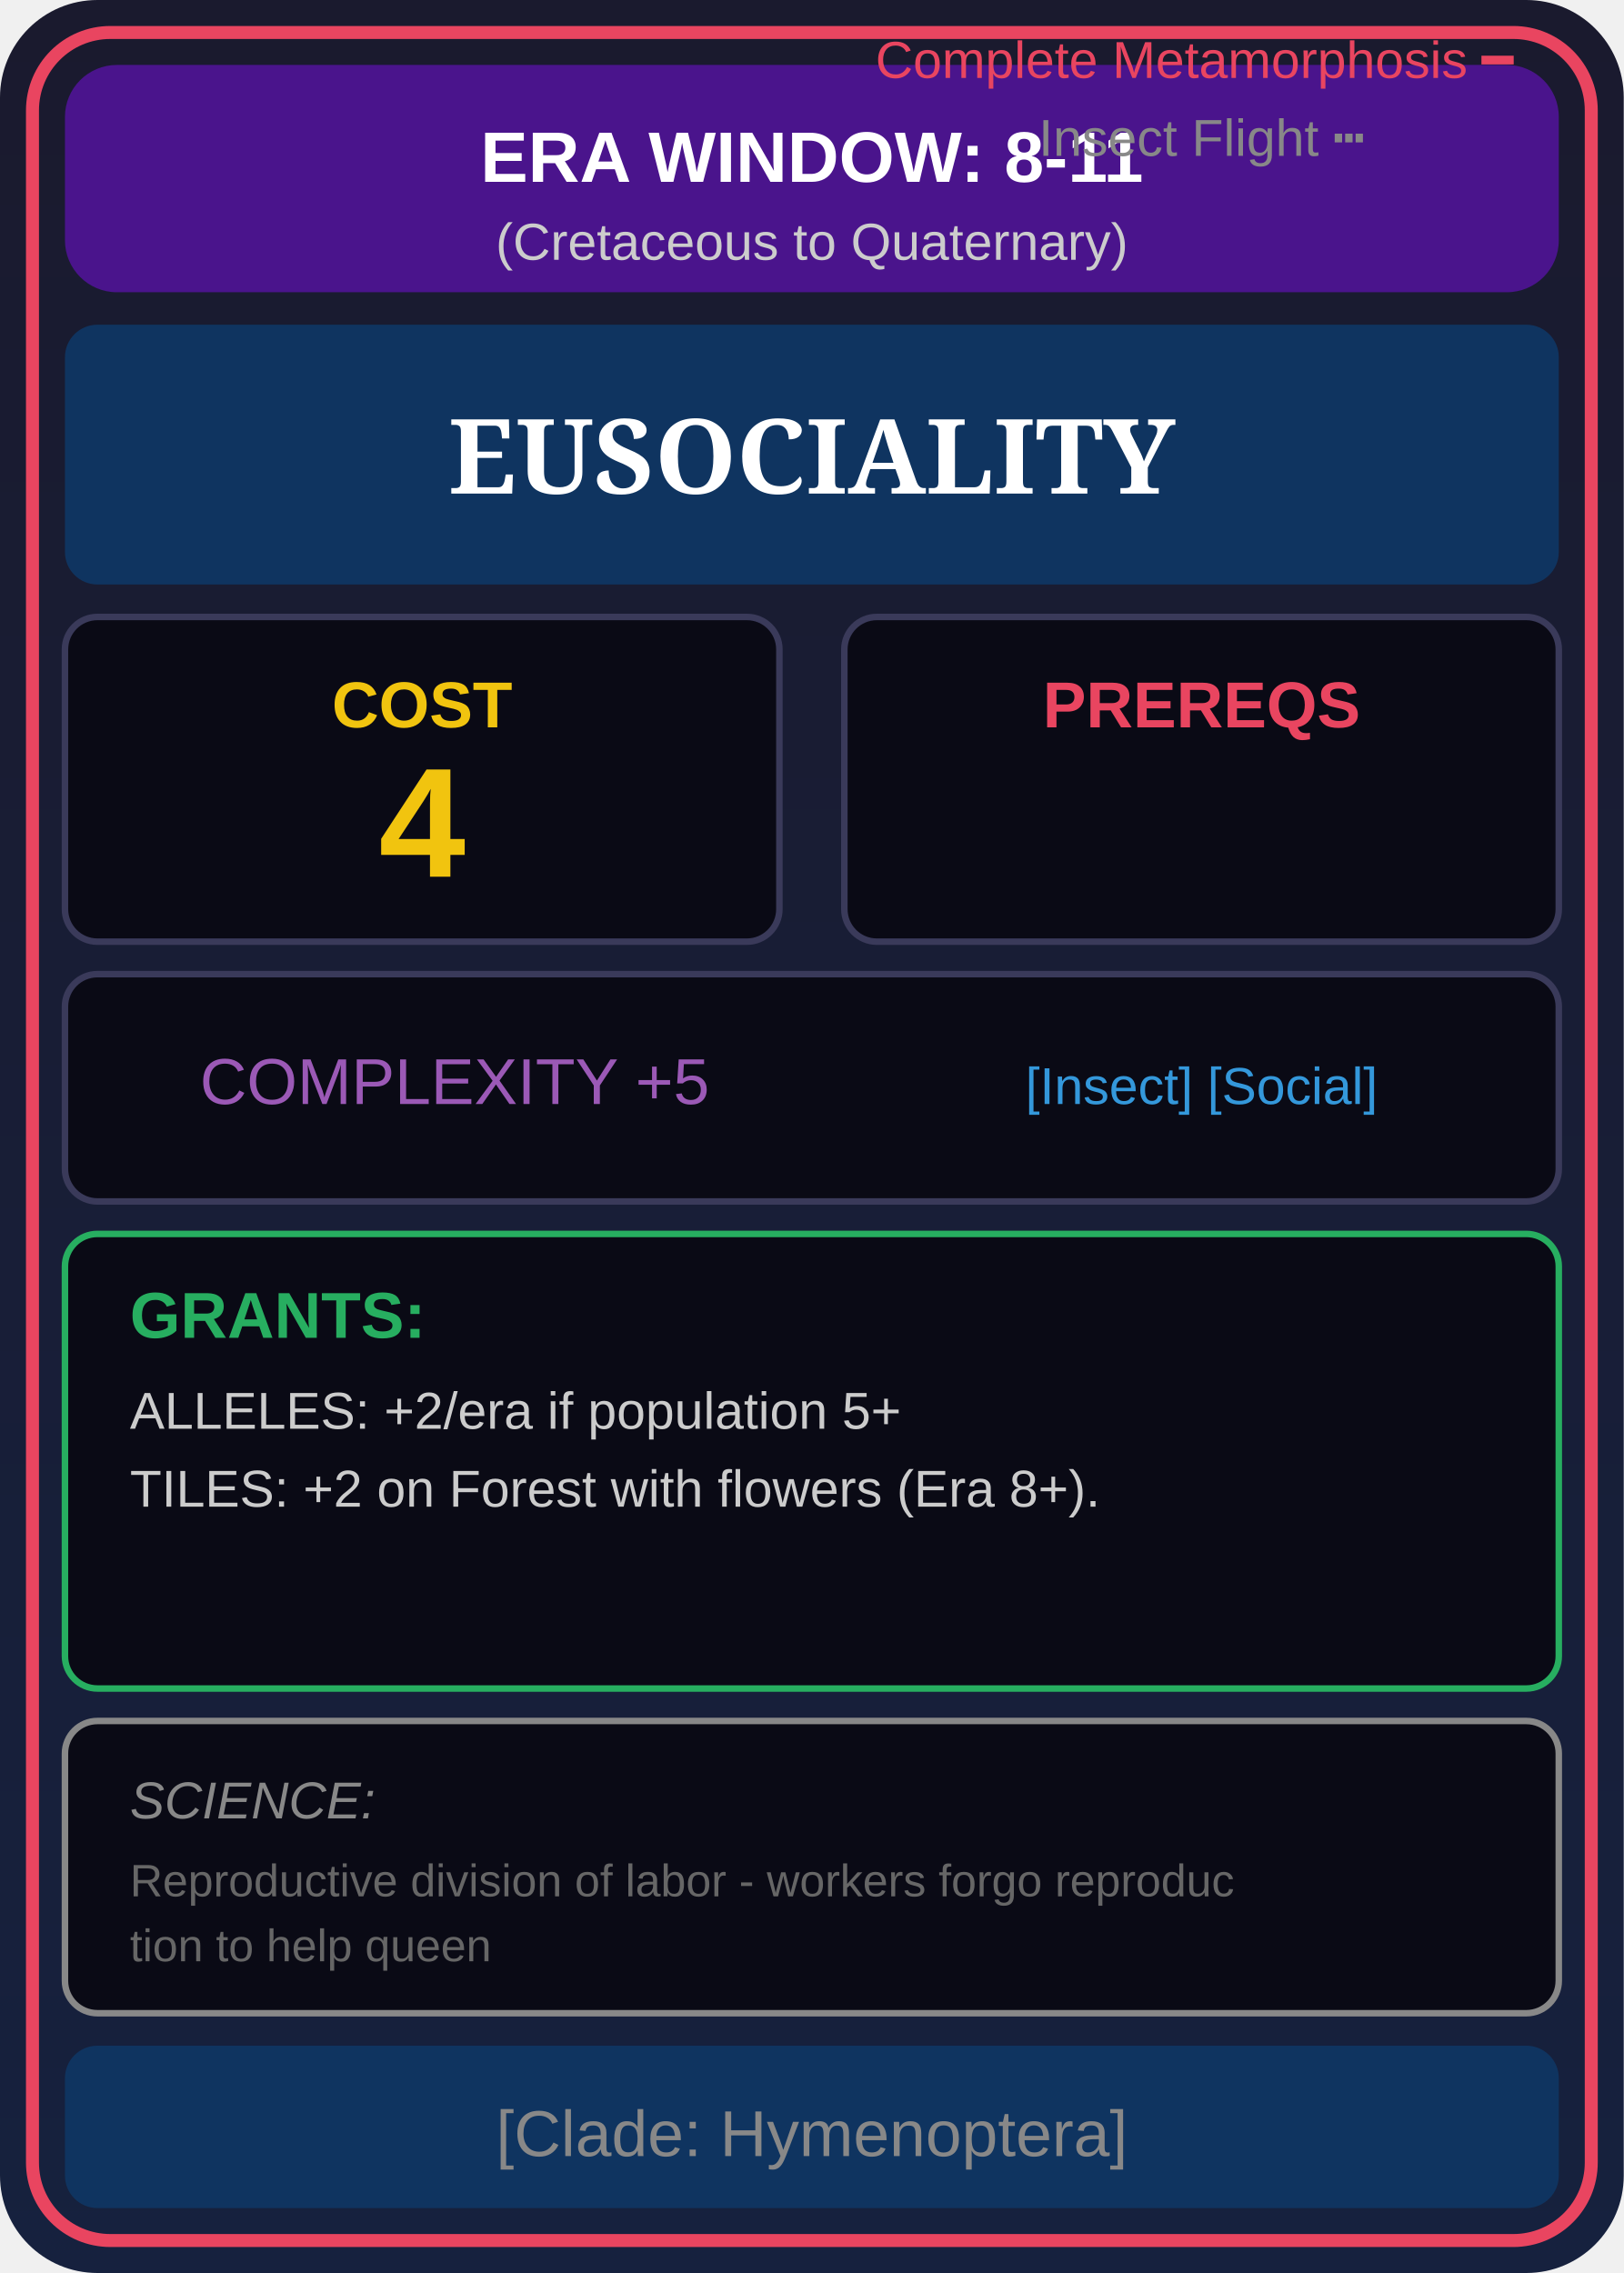
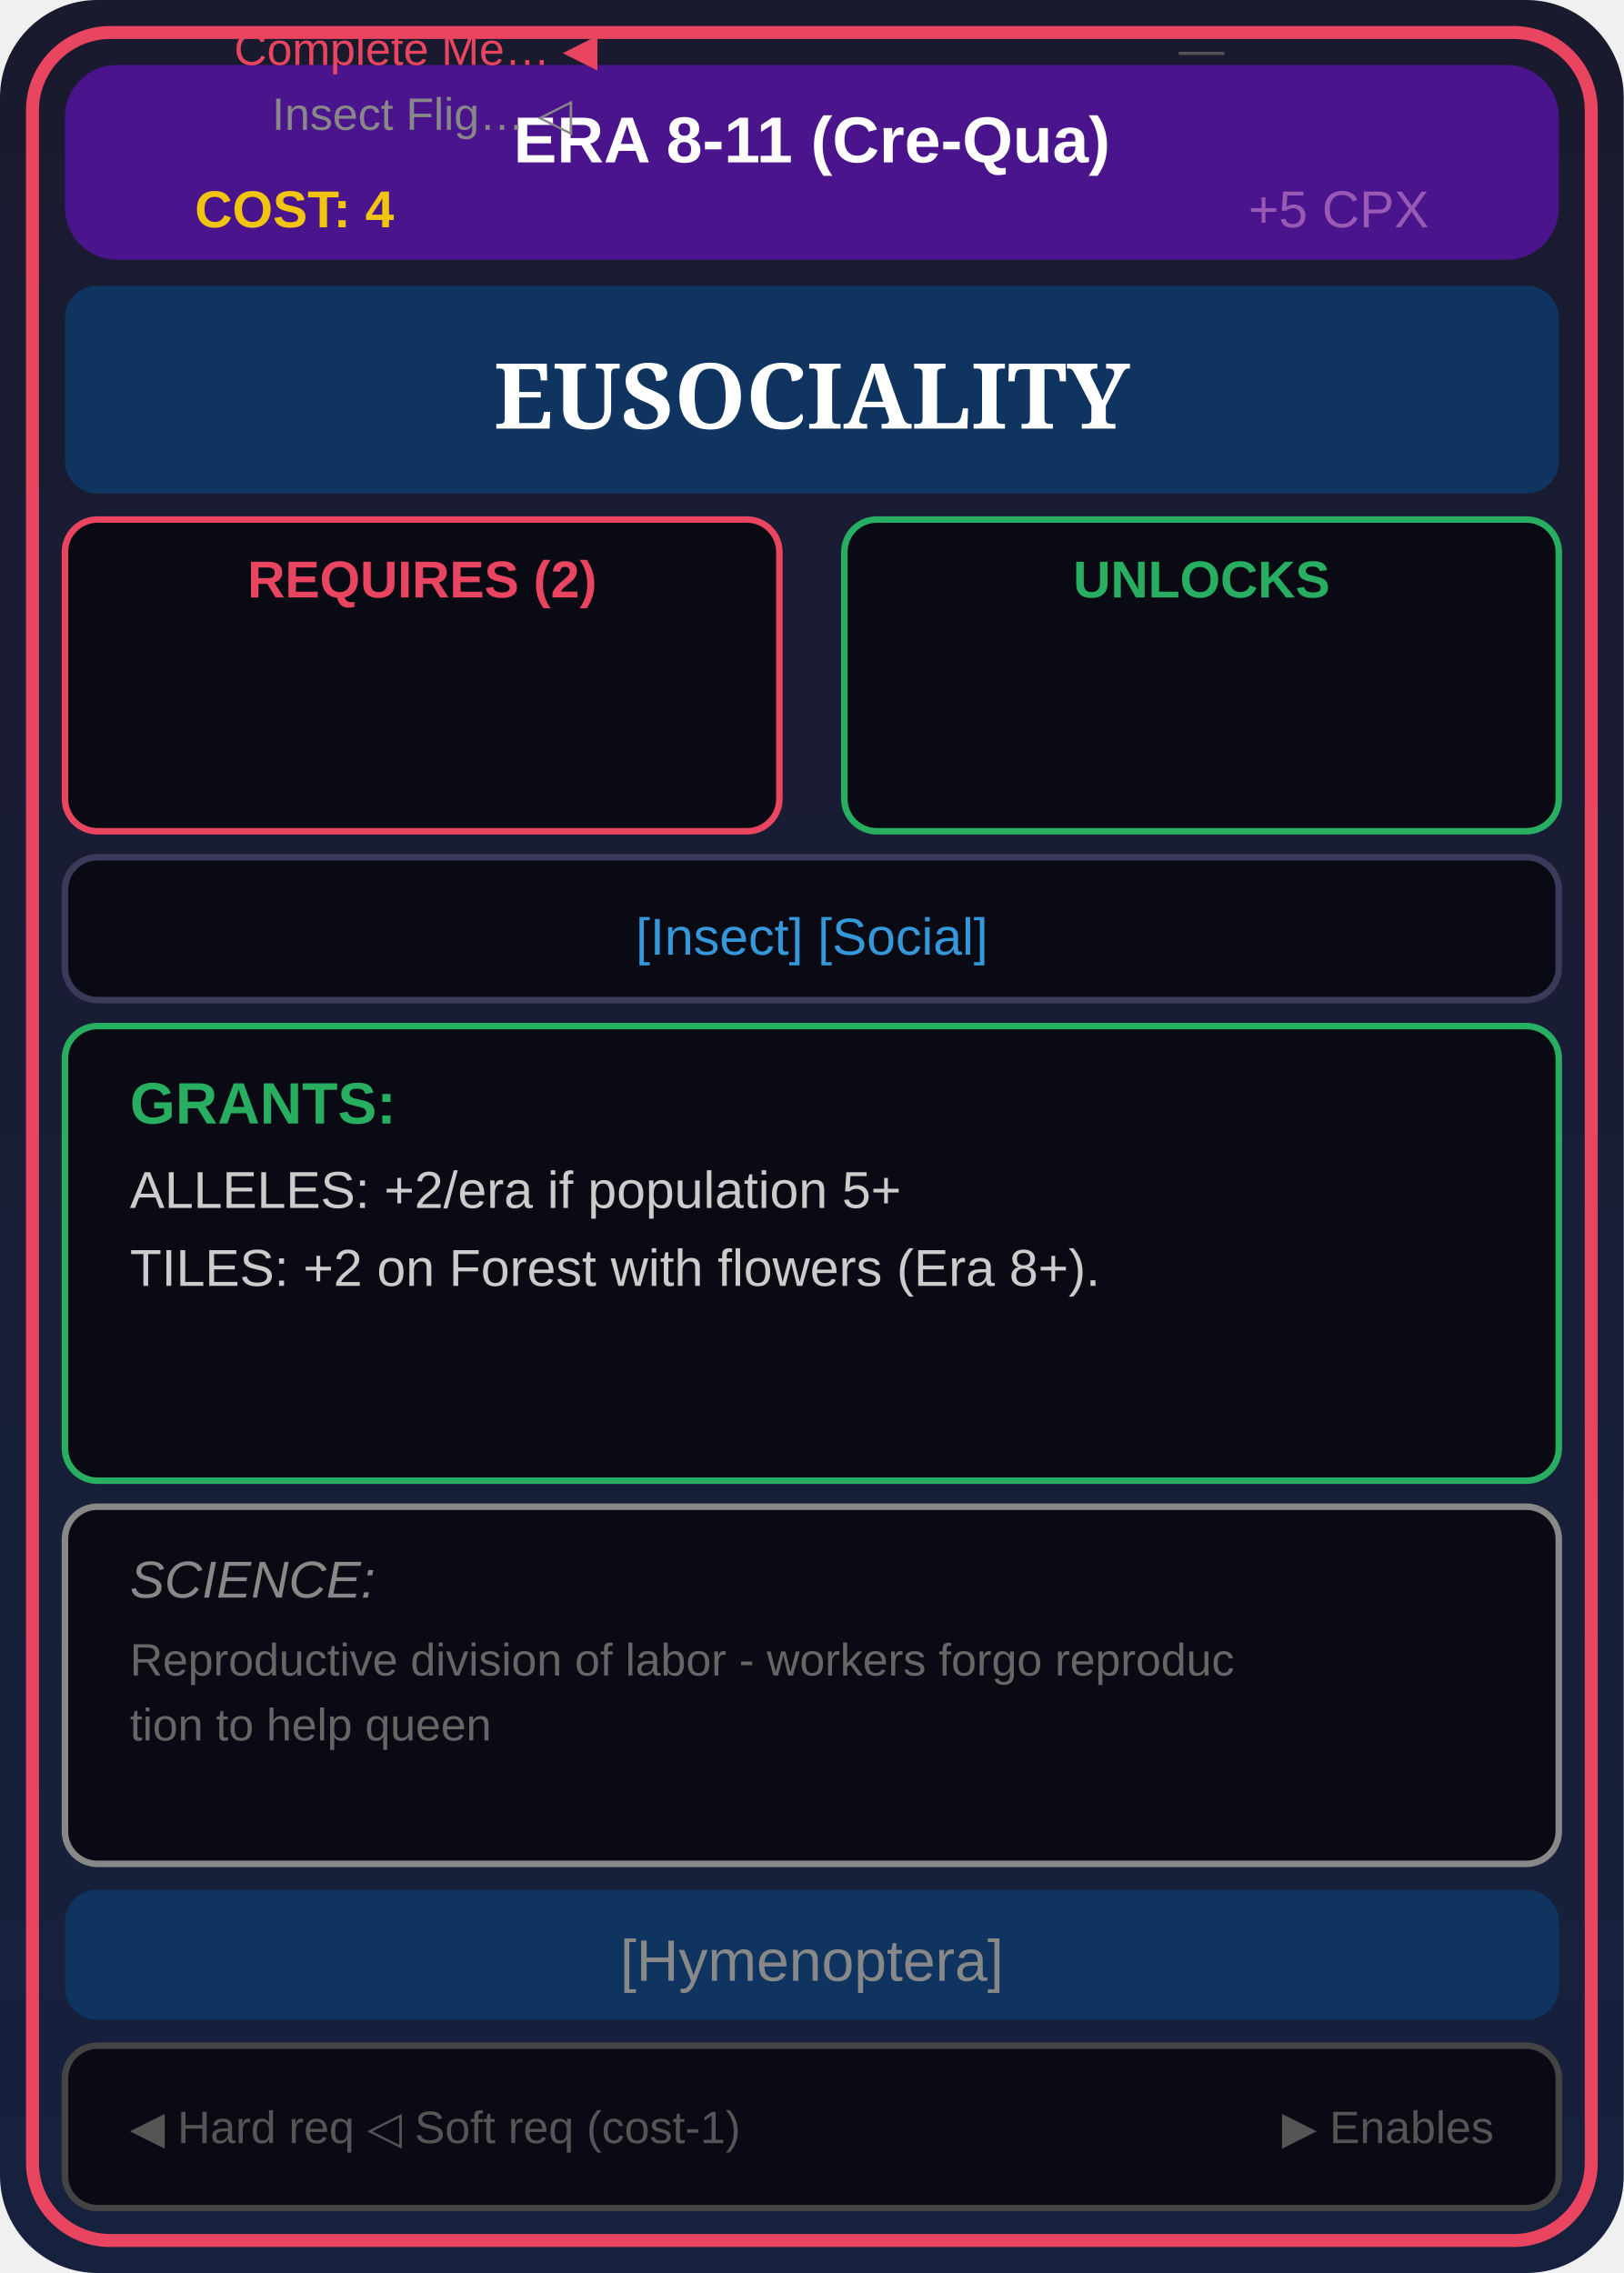
<svg xmlns="http://www.w3.org/2000/svg" viewBox="0 0 250 350" width="250" height="350">
  <defs>
    <linearGradient id="cardBg" x1="0%" y1="0%" x2="0%" y2="100%">
      <stop offset="0%" style="stop-color:#1a1a2e" />
      <stop offset="100%" style="stop-color:#16213e" />
    </linearGradient>
    <linearGradient id="eraGrad" x1="0%" y1="0%" x2="100%" y2="0%">
      <stop offset="0%" style="stop-color:#4a148c" />
      <stop offset="100%" style="stop-color:#4a148c" />
    </linearGradient>
  </defs>
  <rect width="250" height="350" fill="url(#cardBg)" rx="15" />
  <rect x="5" y="5" width="240" height="340" fill="none" stroke="#e94560" stroke-width="2" rx="12" />
-   <rect x="10" y="10" width="230" height="35" fill="url(#eraGrad)" rx="8" />
-   <text x="125" y="28" font-family="Arial" font-size="11" fill="#fff" text-anchor="middle" font-weight="bold">ERA WINDOW: 8-11</text>
-   <text x="125" y="40" font-family="Arial" font-size="8" fill="#ccc" text-anchor="middle">(Cretaceous to Quaternary)</text>
-   <rect x="10" y="50" width="230" height="40" fill="#0f3460" rx="5" />
-   <text x="125" y="76" font-family="Georgia" font-size="16" fill="#fff" text-anchor="middle" font-weight="bold">EUSOCIALITY</text>
-   <rect x="10" y="95" width="110" height="50" fill="#0a0a15" stroke="#3a3a5a" rx="5" />
-   <text x="65" y="112" font-family="Arial" font-size="10" fill="#f1c40f" text-anchor="middle" font-weight="bold">COST</text>
-   <text x="65" y="135" font-family="Arial" font-size="24" fill="#f1c40f" text-anchor="middle" font-weight="bold">4</text>
-   <rect x="130" y="95" width="110" height="50" fill="#0a0a15" stroke="#3a3a5a" rx="5" />
-   <text x="185" y="112" font-family="Arial" font-size="10" fill="#e94560" text-anchor="middle" font-weight="bold">PREREQS</text>
-   <text font-family="Arial" font-size="8" text-anchor="middle">
-     <tspan x="185" dy="12" fill="#e94560">Complete Metamorphosis ━</tspan>
-     <tspan x="185" dy="12" fill="#888">Insect Flight ┅</tspan>
+   <rect x="10" y="10" width="230" height="30" fill="url(#eraGrad)" rx="8" />
+   <text x="125" y="25" font-family="Arial" font-size="10" fill="#fff" text-anchor="middle" font-weight="bold">ERA 8-11 (Cre-Qua)</text>
+   <text x="30" y="35" font-family="Arial" font-size="8" fill="#f1c40f" font-weight="bold">COST: 4</text>
+   <text x="220" y="35" font-family="Arial" font-size="8" fill="#9b59b6" text-anchor="end">+5 CPX</text>
+   <rect x="10" y="44" width="230" height="32" fill="#0f3460" rx="5" />
+   <text x="125" y="66" font-family="Georgia" font-size="14" fill="#fff" text-anchor="middle" font-weight="bold">EUSOCIALITY</text>
+   <rect x="10" y="80" width="110" height="48" fill="#0a0a15" stroke="#e94560" rx="5" />
+   <text x="65" y="92" font-family="Arial" font-size="8" fill="#e94560" text-anchor="middle" font-weight="bold">REQUIRES (2)</text>
+   <text font-family="Arial" font-size="7" text-anchor="middle">
+     <tspan x="65" dy="10" fill="#e94560">Complete Me… ◀</tspan>
+     <tspan x="65" dy="10" fill="#888">Insect Flig… ◁</tspan>
  </text>
-   <rect x="10" y="150" width="230" height="35" fill="#0a0a15" stroke="#3a3a5a" rx="5" />
-   <text x="70" y="170" font-family="Arial" font-size="10" fill="#9b59b6" text-anchor="middle">COMPLEXITY +5</text>
-   <text x="185" y="170" font-family="Arial" font-size="8" fill="#3498db" text-anchor="middle">[Insect] [Social]</text>
-   <rect x="10" y="190" width="230" height="70" fill="#0a0a15" stroke="#27ae60" rx="5" />
-   <text x="20" y="206" font-family="Arial" font-size="10" fill="#27ae60" font-weight="bold">GRANTS:</text>
-   <text x="20" y="220" font-family="Arial" font-size="8" fill="#ccc">ALLELES: +2/era if population 5+</text>
-   <text x="20" y="232" font-family="Arial" font-size="8" fill="#ccc">TILES: +2 on Forest with flowers (Era 8+).</text>
-   <text x="20" y="244" font-family="Arial" font-size="8" fill="#ccc" />
-   <rect x="10" y="265" width="230" height="45" fill="#0a0a15" stroke="#888" rx="5" />
-   <text x="20" y="280" font-family="Arial" font-size="8" fill="#888" font-style="italic">SCIENCE:</text>
-   <text x="20" y="292" font-family="Arial" font-size="7" fill="#666">Reproductive division of labor - workers forgo reproduc</text>
-   <text x="20" y="302" font-family="Arial" font-size="7" fill="#666">tion to help queen</text>
-   <rect x="10" y="315" width="230" height="25" fill="#0f3460" rx="5" />
-   <text x="125" y="332" font-family="Arial" font-size="10" fill="#888" text-anchor="middle">[Clade: Hymenoptera]</text>
+   <rect x="130" y="80" width="110" height="48" fill="#0a0a15" stroke="#27ae60" rx="5" />
+   <text x="185" y="92" font-family="Arial" font-size="8" fill="#27ae60" text-anchor="middle" font-weight="bold">UNLOCKS</text>
+   <text font-family="Arial" font-size="7" text-anchor="middle">
+     <tspan x="185" dy="10" fill="#555">—</tspan>
+   </text>
+   <rect x="10" y="132" width="230" height="22" fill="#0a0a15" stroke="#3a3a5a" rx="5" />
+   <text x="125" y="147" font-family="Arial" font-size="8" fill="#3498db" text-anchor="middle">[Insect] [Social]</text>
+   <rect x="10" y="158" width="230" height="70" fill="#0a0a15" stroke="#27ae60" rx="5" />
+   <text x="20" y="173" font-family="Arial" font-size="9" fill="#27ae60" font-weight="bold">GRANTS:</text>
+   <text x="20" y="186" font-family="Arial" font-size="8" fill="#ccc">ALLELES: +2/era if population 5+</text>
+   <text x="20" y="198" font-family="Arial" font-size="8" fill="#ccc">TILES: +2 on Forest with flowers (Era 8+).</text>
+   <text x="20" y="210" font-family="Arial" font-size="8" fill="#ccc" />
+   <rect x="10" y="232" width="230" height="55" fill="#0a0a15" stroke="#888" rx="5" />
+   <text x="20" y="246" font-family="Arial" font-size="8" fill="#888" font-style="italic">SCIENCE:</text>
+   <text x="20" y="258" font-family="Arial" font-size="7" fill="#666">Reproductive division of labor - workers forgo reproduc</text>
+   <text x="20" y="268" font-family="Arial" font-size="7" fill="#666">tion to help queen</text>
+   <rect x="10" y="291" width="230" height="20" fill="#0f3460" rx="5" />
+   <text x="125" y="305" font-family="Arial" font-size="9" fill="#888" text-anchor="middle">[Hymenoptera]</text>
+   <rect x="10" y="315" width="230" height="25" fill="#0a0a15" stroke="#444" rx="5" />
+   <text x="20" y="330" font-family="Arial" font-size="7" fill="#555">◀ Hard req  ◁ Soft req (cost-1)</text>
+   <text x="230" y="330" font-family="Arial" font-size="7" fill="#555" text-anchor="end">▶ Enables</text>
</svg>
